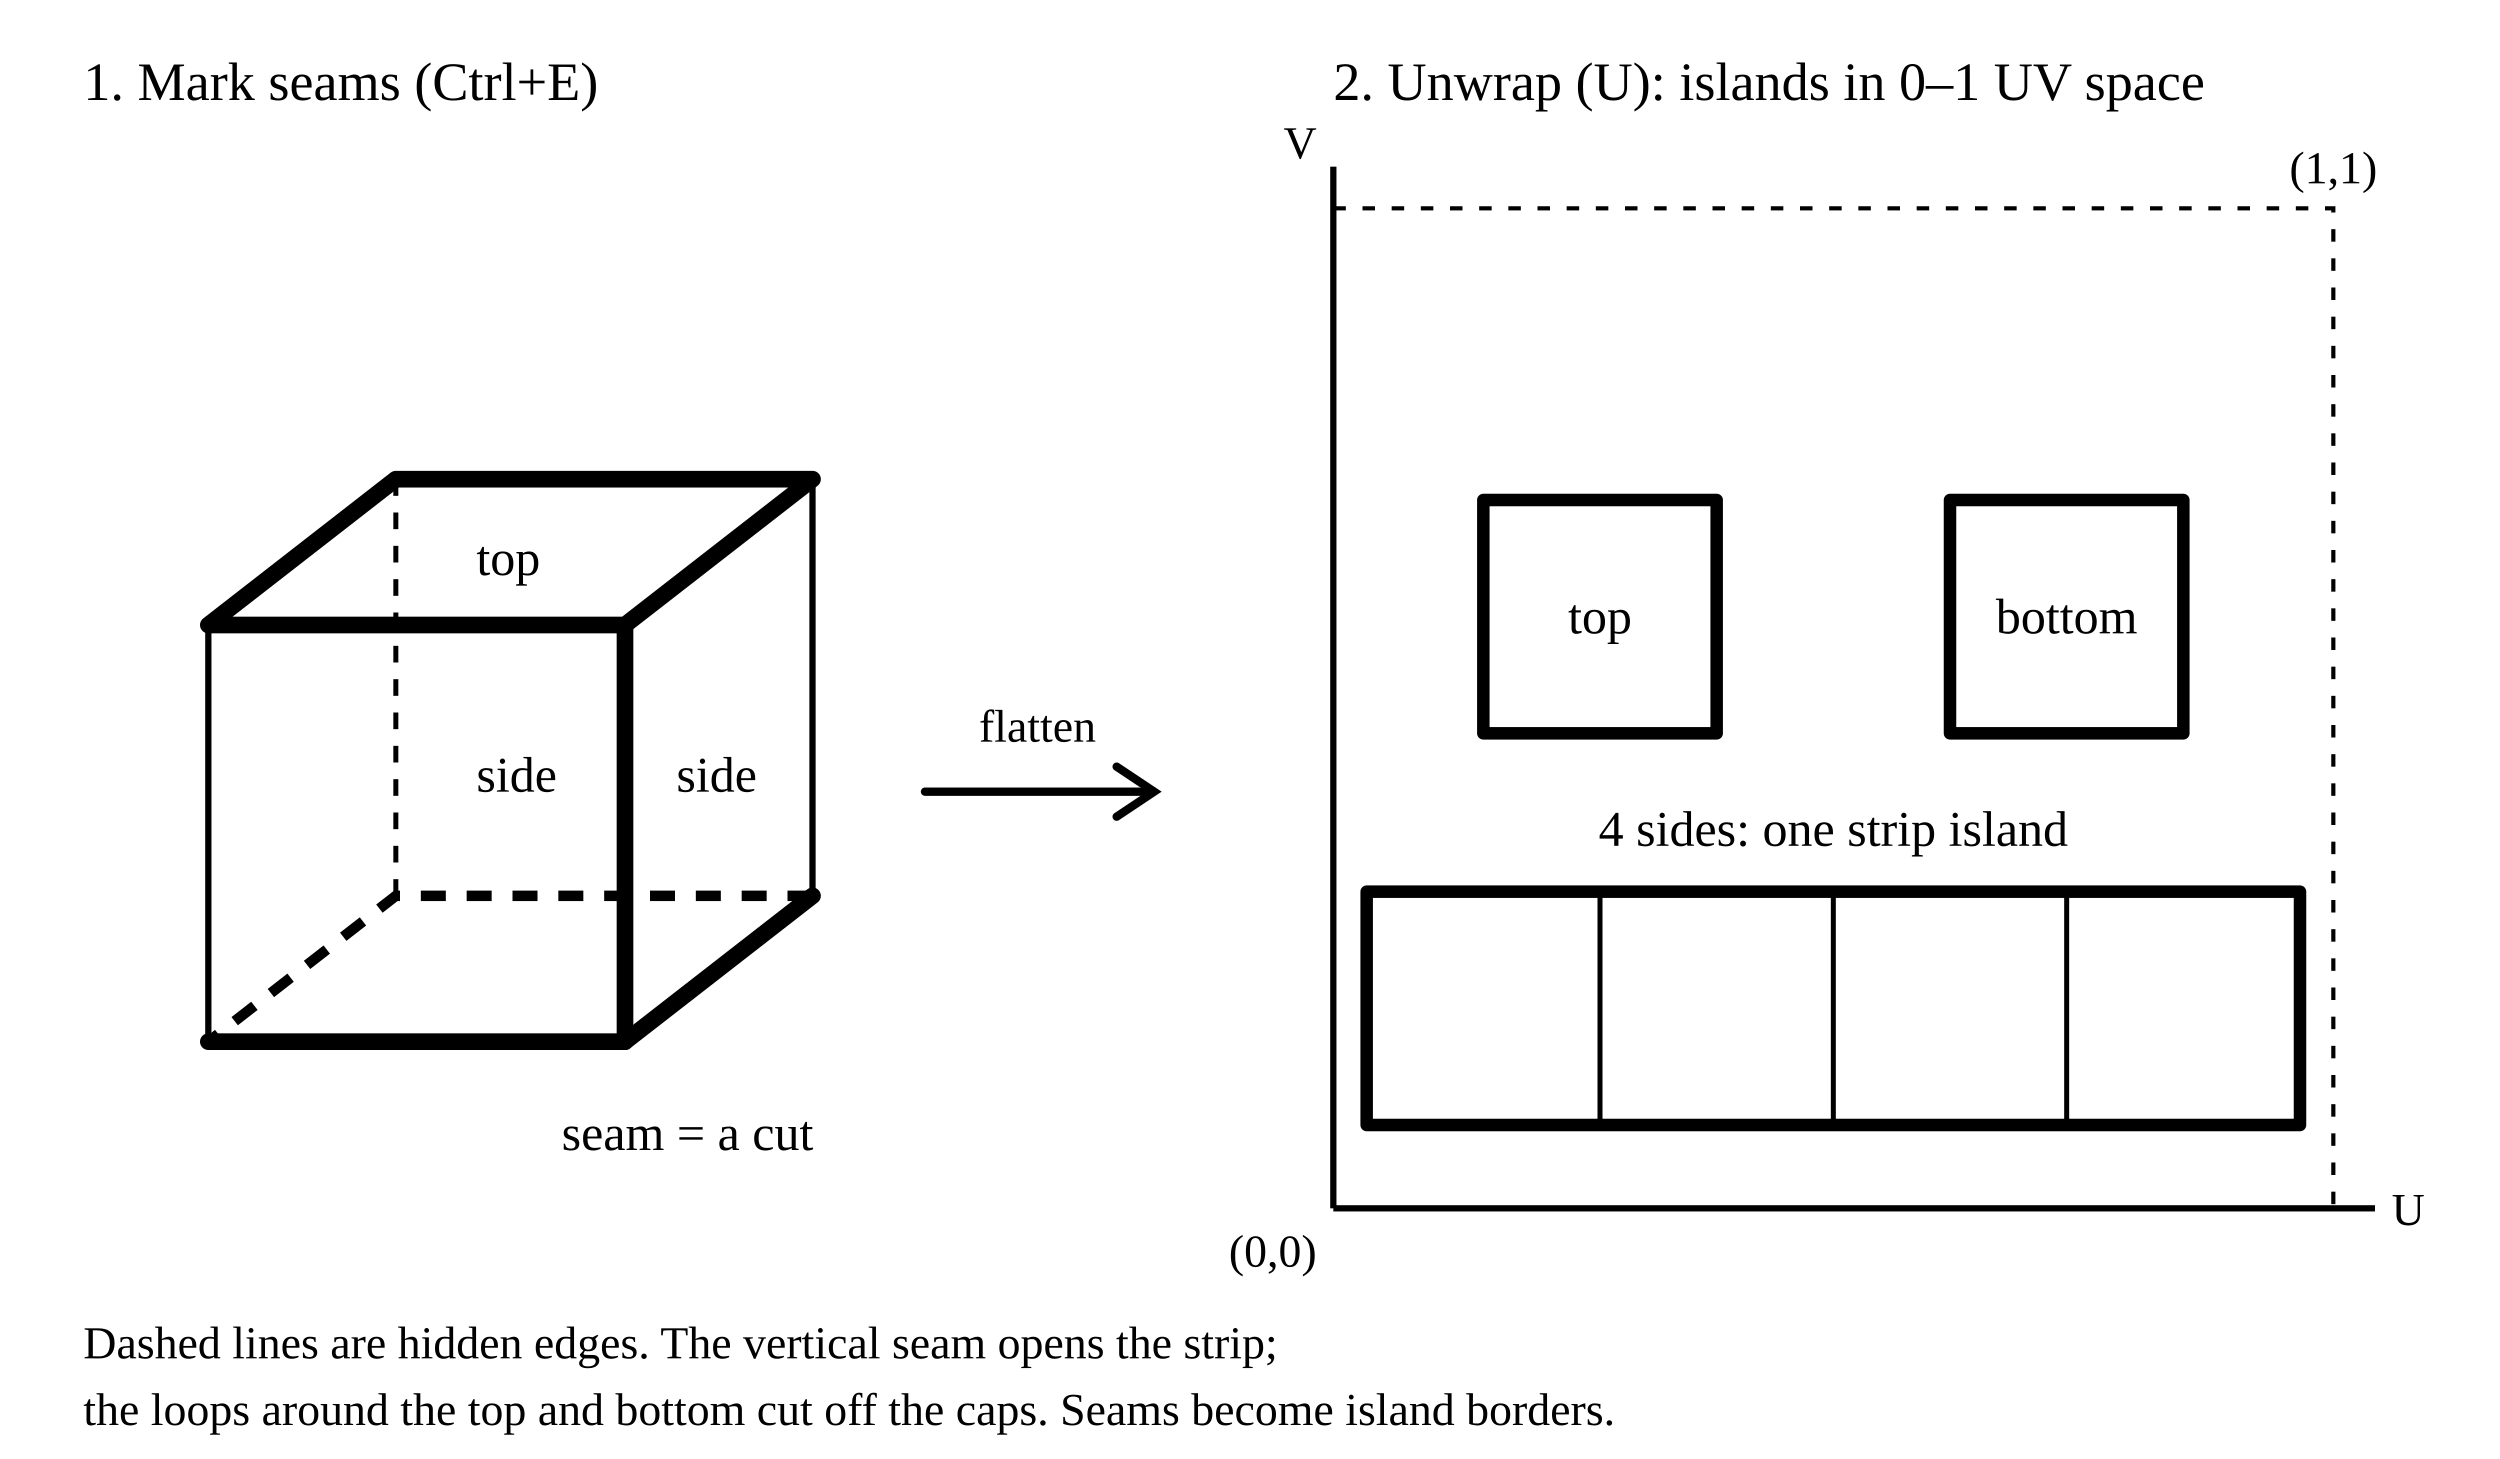
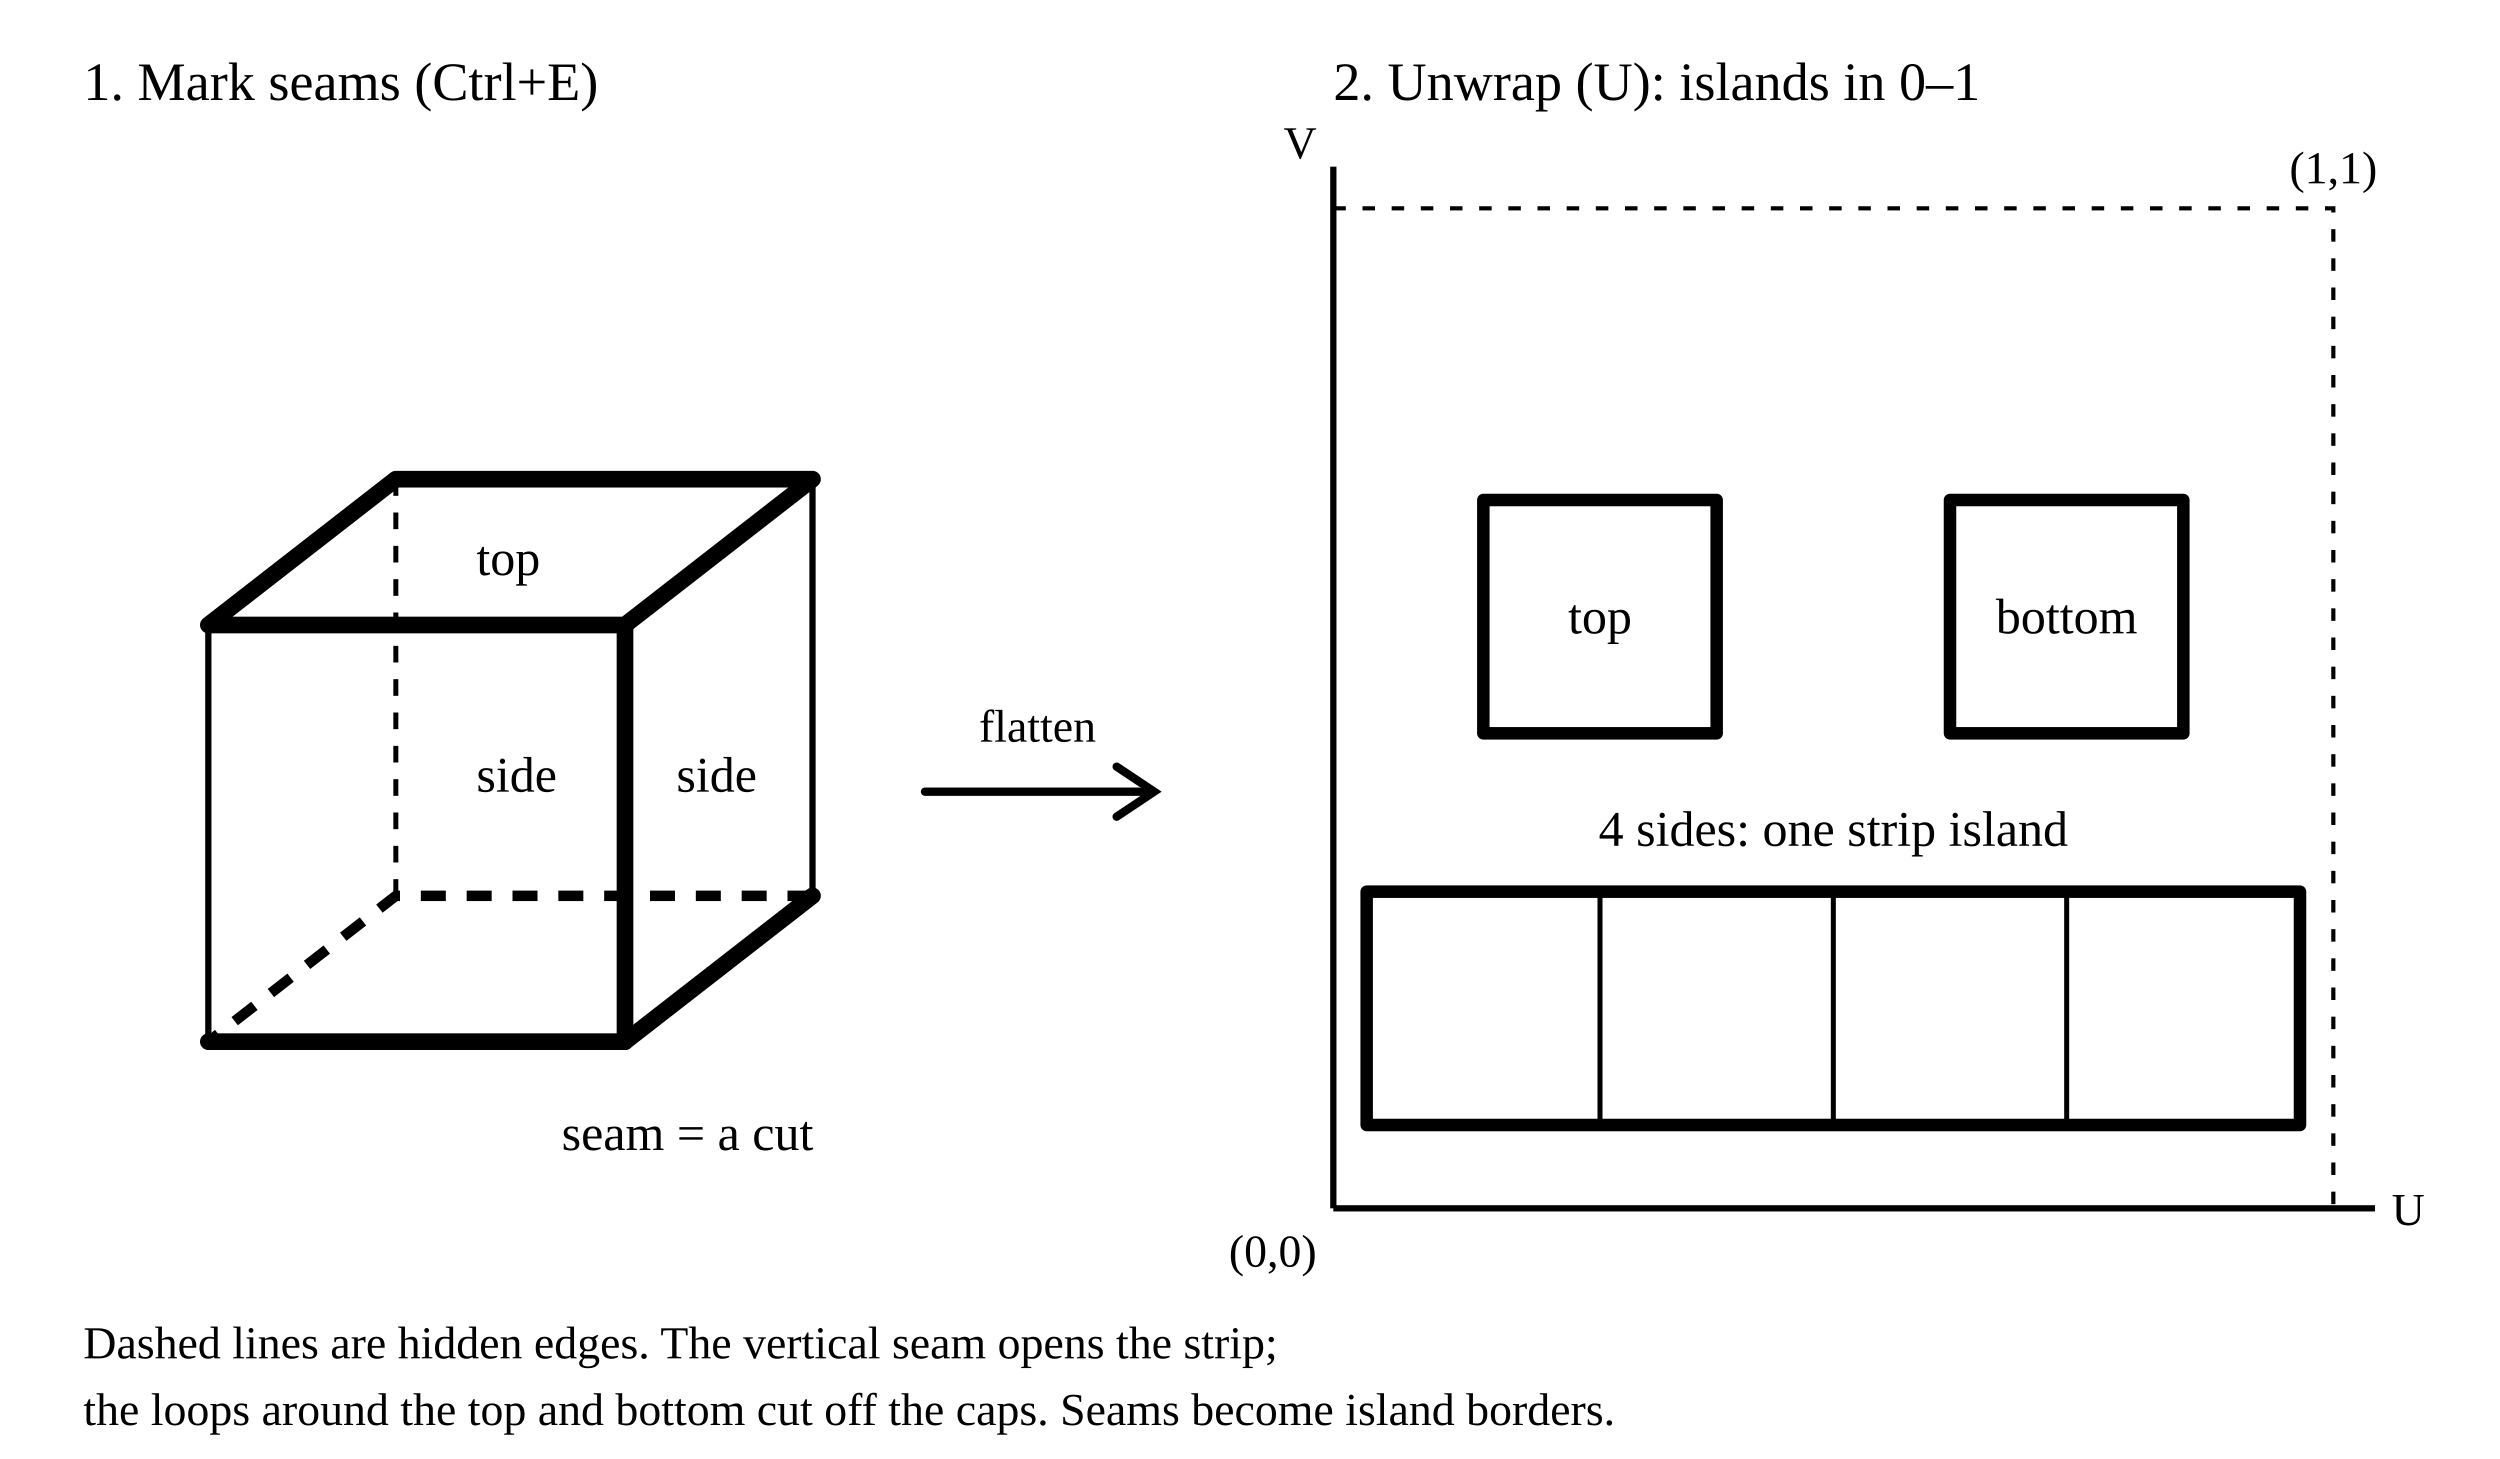
<svg xmlns="http://www.w3.org/2000/svg" viewBox="0 0 600 350" fill="none" stroke="currentColor">
  <path class="d-fill-1 d-tint" stroke="none" d="M50 250 L150 250 L150 150 L50 150 Z" />
  <path class="d-fill-1 d-tint" stroke="none" d="M150 250 L195 215 L195 115 L150 150 Z" />
  <path class="d-fill-2 d-tint" stroke="none" d="M50 150 L150 150 L195 115 L95 115 Z" />
  <g class="d-muted" stroke-width="1.2" stroke-dasharray="4 4">
    <path d="M95 215 L95 115" />
  </g>
  <g stroke-width="1.5">
    <path d="M50 250 L50 150" />
    <path d="M195 215 L195 115" />
  </g>
  <g class="d-stroke-0" stroke-width="4" stroke-linecap="round" stroke-linejoin="round">
    <path d="M50 150 L150 150 L195 115 L95 115 Z" />
    <path d="M50 250 L150 250 L195 215" />
    <path d="M150 250 L150 150" />
  </g>
  <g class="d-stroke-0" stroke-width="2.5" stroke-dasharray="6 5">
    <path d="M195 215 L95 215 L50 250" />
  </g>
  <g stroke-width="2" stroke-linecap="round">
    <path d="M222 190 H 276" />
    <path d="M268 184 L 277 190 L 268 196" />
  </g>
  <path class="d-muted" stroke-width="1.5" d="M320 290 H 570 M320 290 V 40" />
  <rect class="d-muted" x="320" y="50" width="240" height="240" stroke-dasharray="3 4" />
  <rect class="d-fill-1 d-tint" stroke="none" x="328" y="214" width="224" height="56" />
  <rect class="d-fill-2 d-tint" stroke="none" x="356" y="120" width="56" height="56" />
  <rect class="d-fill-3 d-tint" stroke="none" x="468" y="120" width="56" height="56" />
  <g stroke-width="1.2">
    <path d="M384 214 V 270 M440 214 V 270 M496 214 V 270" />
  </g>
  <g class="d-stroke-0" stroke-width="3" stroke-linejoin="round">
    <rect x="328" y="214" width="224" height="56" />
    <rect x="356" y="120" width="56" height="56" />
    <rect x="468" y="120" width="56" height="56" />
  </g>
  <g fill="currentColor" stroke="none" font-size="12">
    <text x="20" y="24" font-size="13">1. Mark seams (Ctrl+E)</text>
-     <text x="320" y="24" font-size="13">2. Unwrap (U): islands in 0–1 UV space</text>
+     <text x="320" y="24" font-size="13">2. Unwrap (U): islands in 0–1</text>
    <text x="124" y="190" text-anchor="middle">side</text>
    <text x="172" y="190" text-anchor="middle">side</text>
    <text x="122" y="138" text-anchor="middle">top</text>
    <text x="165" y="276" text-anchor="middle" class="d-fill-0">seam = a cut</text>
    <text x="249" y="178" text-anchor="middle" font-size="11" class="d-muted">flatten</text>
    <text x="440" y="203" text-anchor="middle">4 sides: one strip island</text>
    <text x="384" y="152" text-anchor="middle">top</text>
    <text x="496" y="152" text-anchor="middle">bottom</text>
    <text x="316" y="304" text-anchor="end" font-size="11" class="d-muted">(0,0)</text>
    <text x="560" y="44" text-anchor="middle" font-size="11" class="d-muted">(1,1)</text>
    <text x="574" y="294" font-size="11" class="d-muted">U</text>
    <text x="316" y="38" text-anchor="end" font-size="11" class="d-muted">V</text>
    <g font-size="11" class="d-muted">
      <text x="20" y="326">Dashed lines are hidden edges. The vertical seam opens the strip;</text>
      <text x="20" y="342">the loops around the top and bottom cut off the caps. Seams become island borders.</text>
    </g>
  </g>
</svg>
